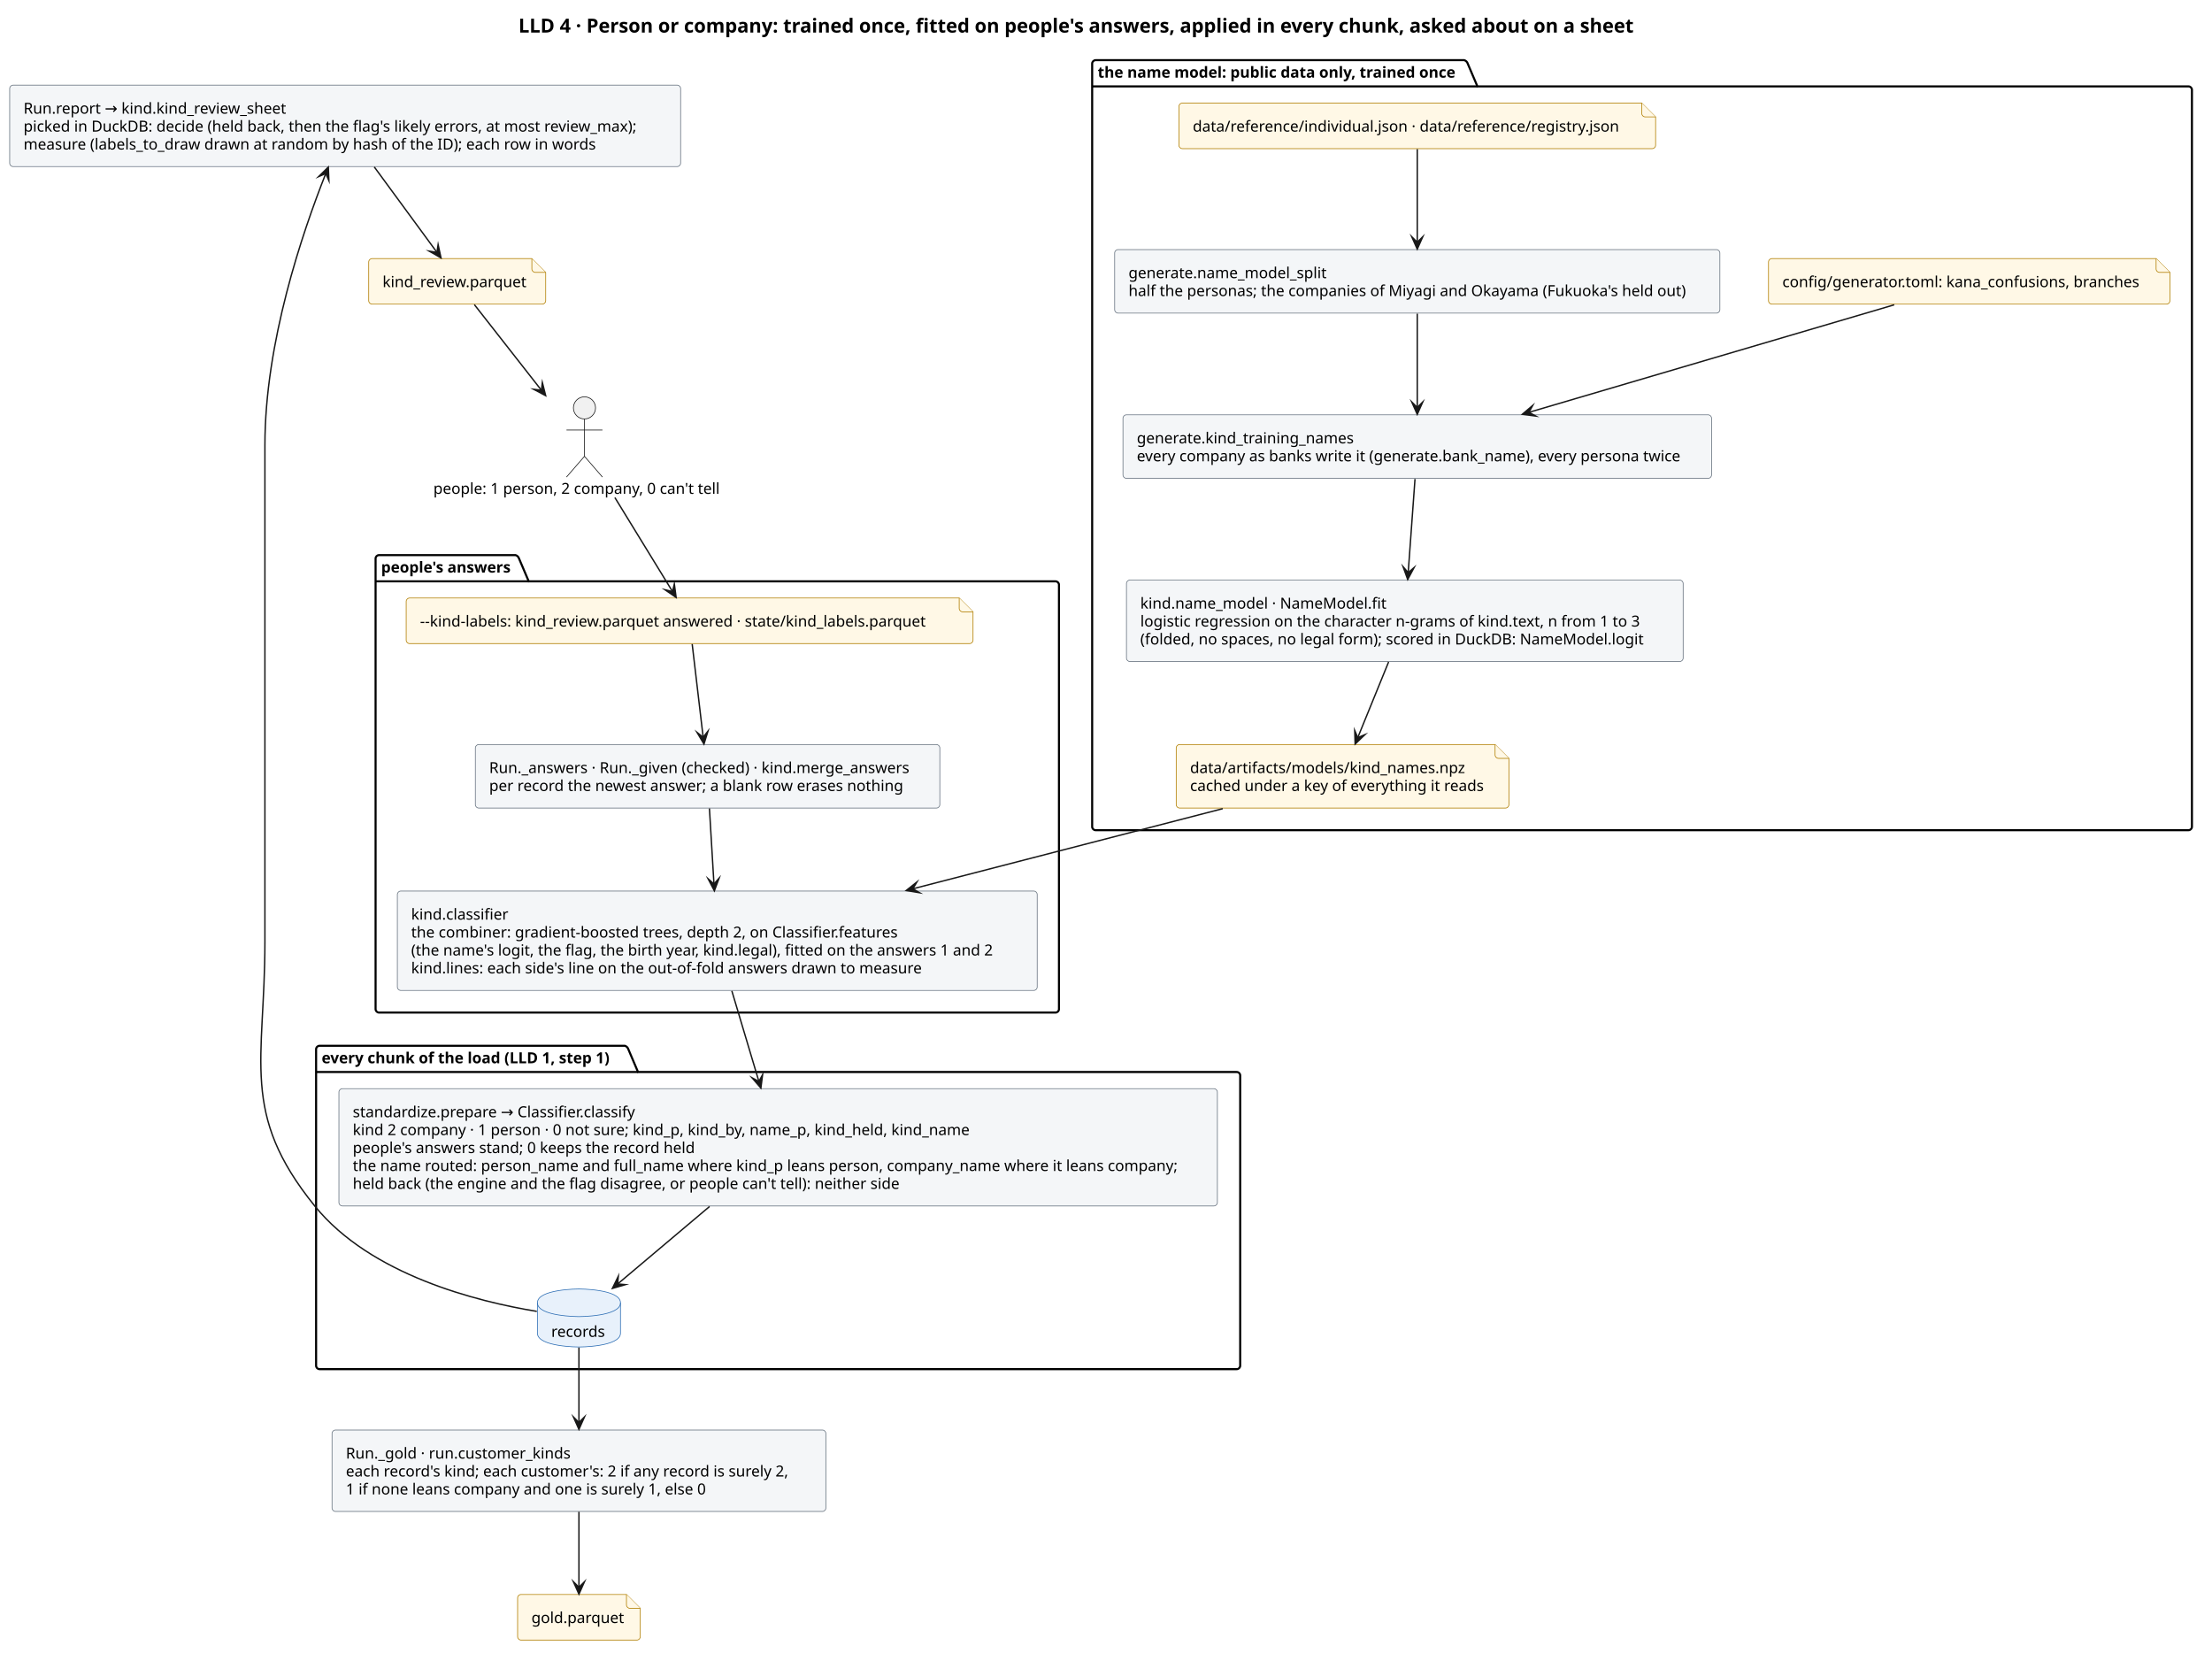
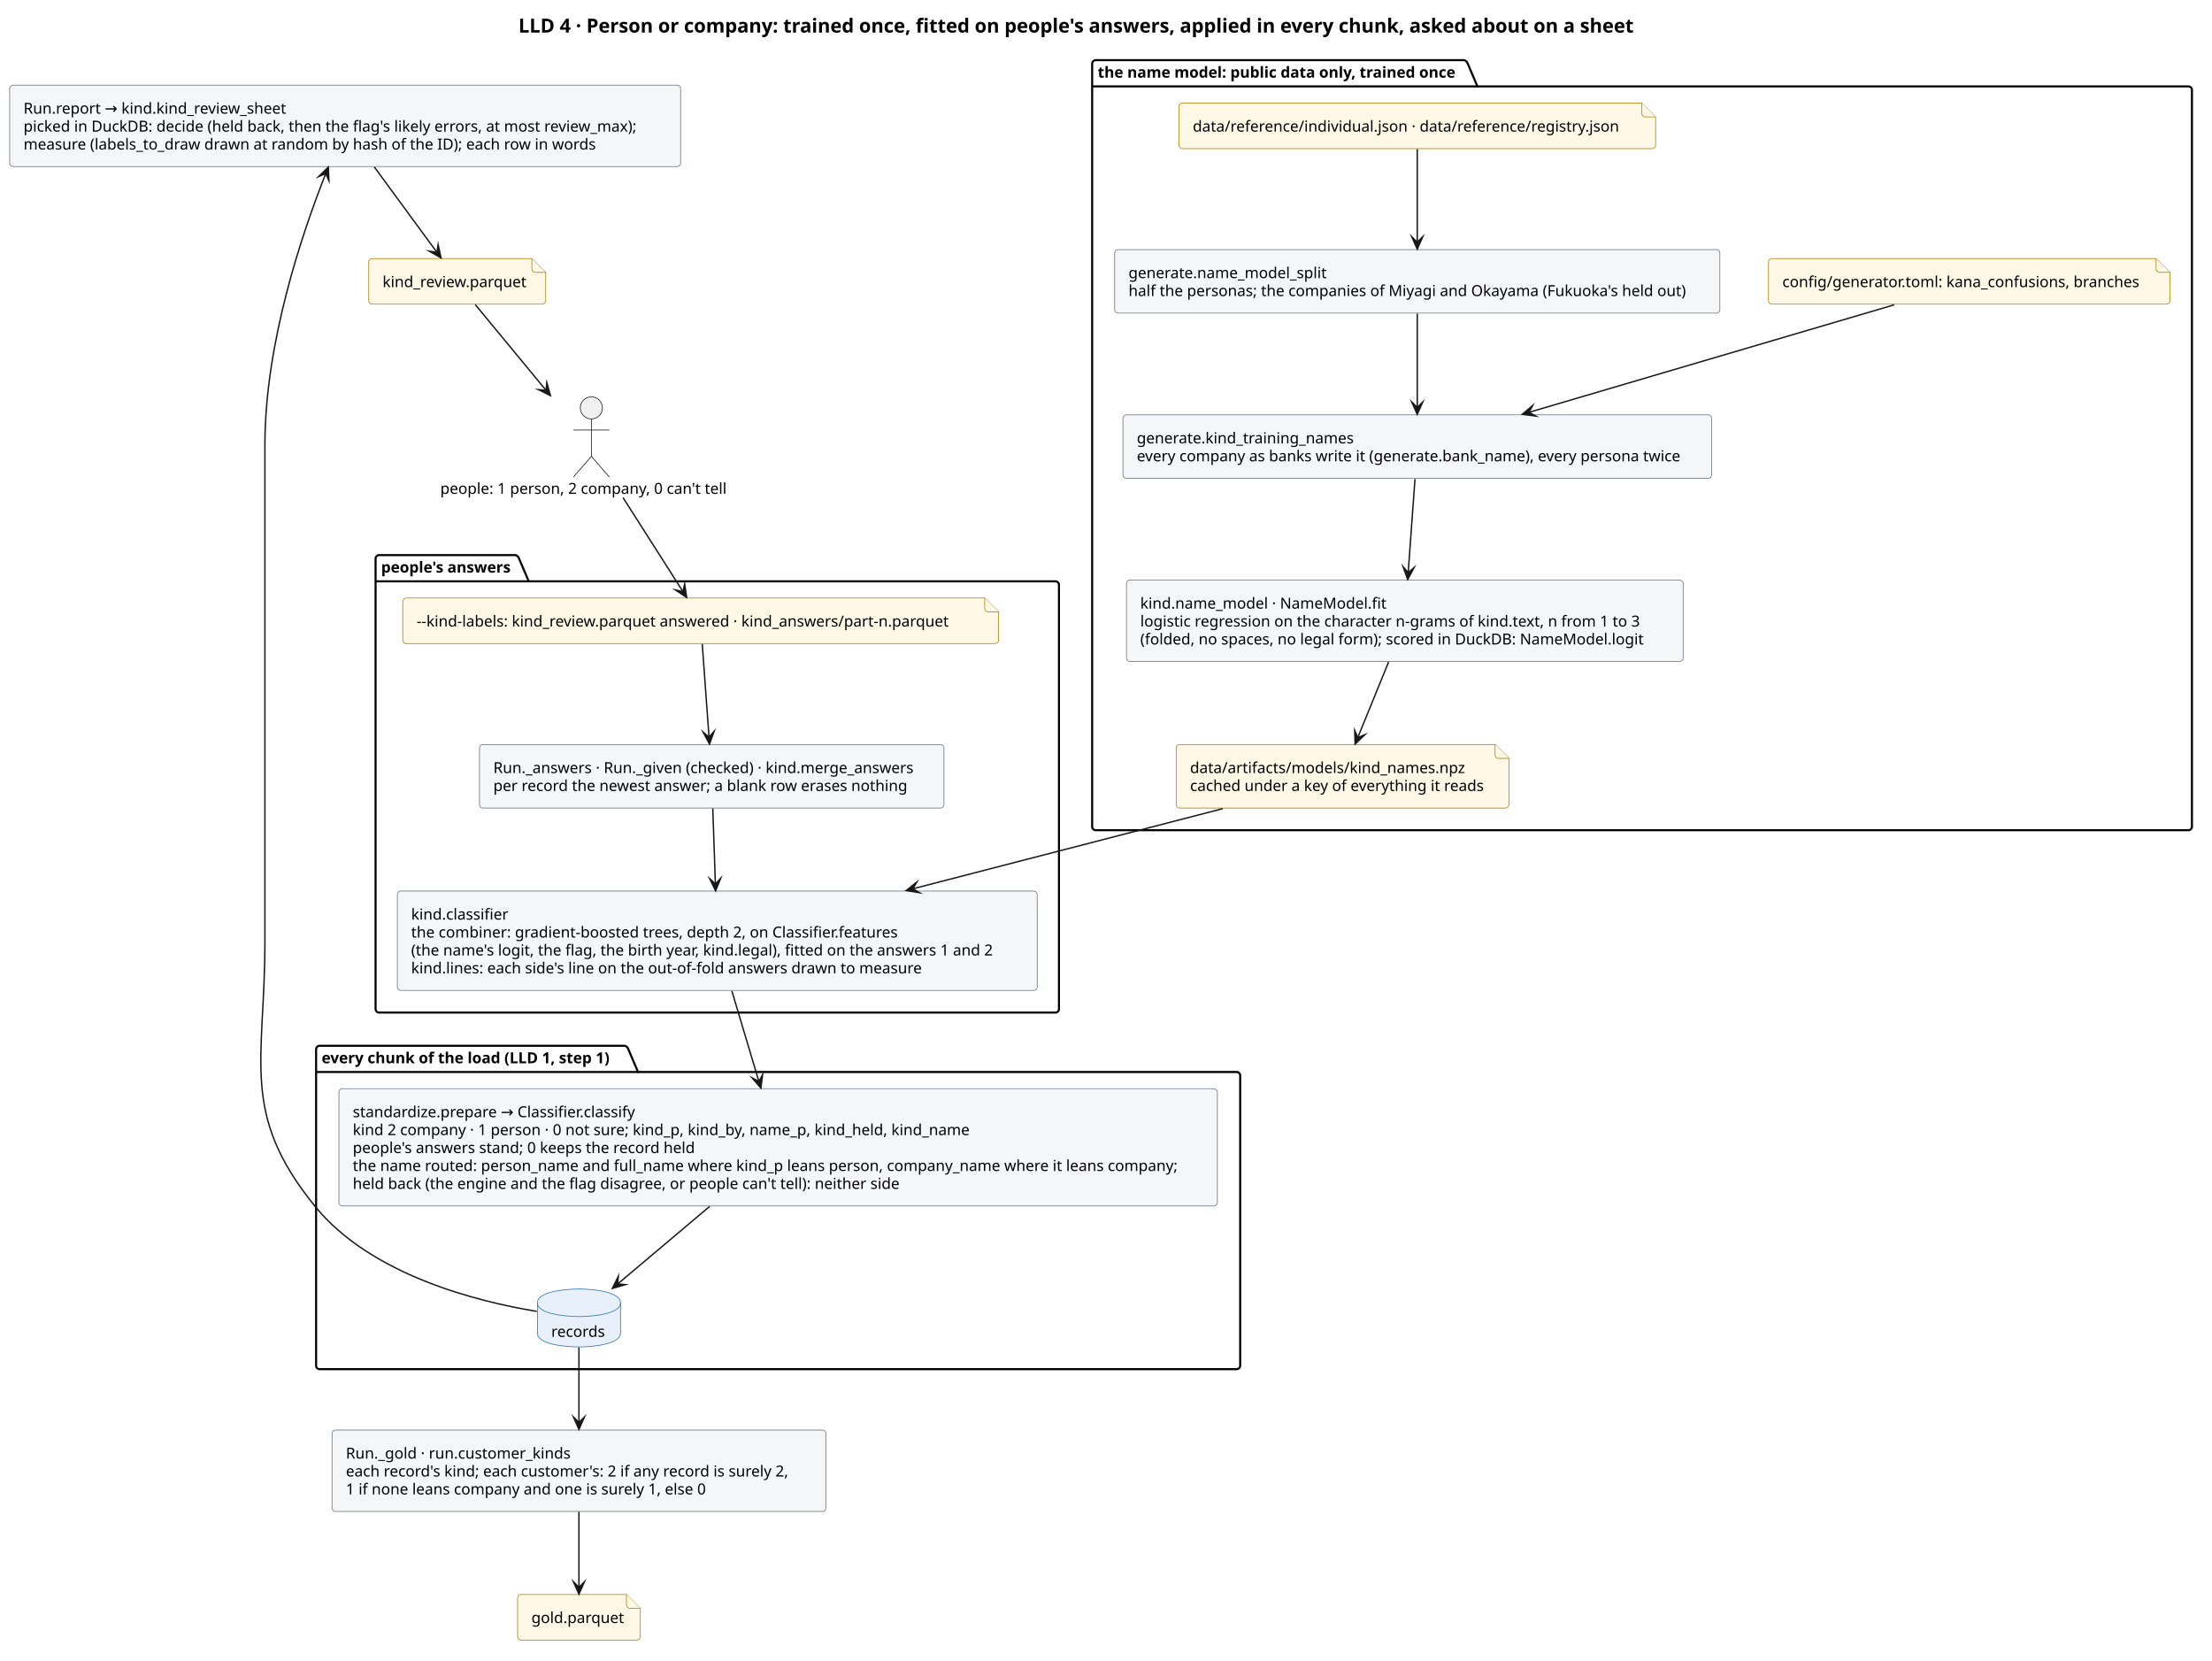
<svg xmlns="http://www.w3.org/2000/svg" version="1.1" data-diagram-type="DESCRIPTION" style="width:1599px;height:1200px;background:#FFFFFF;" width="1599px" height="1200px" viewBox="0 0 1599 1200" zoomAndPan="magnify" preserveAspectRatio="none" contentStyleType="text/css">
  <defs />
  <g font-family="sans-serif" lengthAdjust="spacing">
    <g class="title" data-source-line="1">
      <text x="374.767" y="23.535" fill="#000" font-size="14" textLength="842.967" font-weight="700">LLD 4 · Person or company: trained once, fitted on people's answers, applied in every chunk, asked about on a sheet</text>
    </g>
    <g class="cluster" data-qualified-name="the name model. public data only. trained once" id="ent0001" data-source-line="16">
      <path d="M792,43.488 L1058.488,43.488 A3.75,3.75 0 0 1 1060.988,45.988 L1067.988,62.443 L1582,62.443 A2.5,2.5 0 0 1 1584.5,64.943 L1584.5,597.538 A2.5,2.5 0 0 1 1582,600.038 L792,600.038 A2.5,2.5 0 0 1 789.5,597.538 L789.5,45.988 A2.5,2.5 0 0 1 792,43.488" style="stroke:#000;stroke-width:1.5;" fill="none" />
      <line x1="789.5" y1="62.443" x2="1067.988" y2="62.443" style="stroke:#000;stroke-width:1.5;" />
      <text x="793.5" y="56.123" fill="#000" font-size="11" textLength="265.488" font-weight="700">the name model: public data only, trained once</text>
    </g>
    <g class="cluster" data-qualified-name="people.s answers" id="ent0008" data-source-line="25">
      <path d="M274,401.218 L372.7,401.218 A3.75,3.75 0 0 1 375.2,403.718 L382.2,420.173 L763,420.173 A2.5,2.5 0 0 1 765.5,422.673 L765.5,729.358 A2.5,2.5 0 0 1 763,731.858 L274,731.858 A2.5,2.5 0 0 1 271.5,729.358 L271.5,403.718 A2.5,2.5 0 0 1 274,401.218" style="stroke:#000;stroke-width:1.5;" fill="none" />
      <line x1="271.5" y1="420.173" x2="382.2" y2="420.173" style="stroke:#000;stroke-width:1.5;" />
      <text x="275.5" y="413.853" fill="#000" font-size="11" textLength="97.7" font-weight="700">people's answers</text>
    </g>
    <g class="cluster" data-qualified-name="every chunk of the load .LLD 1. step 1." id="ent0012" data-source-line="31">
      <path d="M231,755.858 L451.705,755.858 A3.75,3.75 0 0 1 454.205,758.358 L461.205,774.813 L894,774.813 A2.5,2.5 0 0 1 896.5,777.313 L896.5,987.088 A2.5,2.5 0 0 1 894,989.588 L231,989.588 A2.5,2.5 0 0 1 228.5,987.088 L228.5,758.358 A2.5,2.5 0 0 1 231,755.858" style="stroke:#000;stroke-width:1.5;" fill="none" />
      <line x1="228.5" y1="774.813" x2="461.205" y2="774.813" style="stroke:#000;stroke-width:1.5;" />
      <text x="232.5" y="768.493" fill="#000" font-size="11" textLength="219.705" font-weight="700">every chunk of the load (LLD 1, step 1)</text>
    </g>
    <g class="entity" data-qualified-name="the name model. public data only. trained once.f_ref" id="ent0002" data-source-line="17">
      <path d="M852.21,76.988 L852.21,104.943 A2.5,2.5 0 0 0 854.71,107.443 L1194.301,107.443 A2.5,2.5 0 0 0 1196.801,104.943 L1196.801,84.488 L1186.801,74.488 L854.71,74.488 A2.5,2.5 0 0 0 852.21,76.988" style="stroke:#B07D00;stroke-width:0.5;" fill="#FFF8E6" />
      <path d="M1186.801,74.488 L1186.801,81.988 A2.5,2.5 0 0 0 1189.301,84.488 L1196.801,84.488" style="stroke:#B07D00;stroke-width:0.5;" fill="#FFF8E6" />
      <text x="862.21" y="95.123" fill="#000" font-size="11" textLength="324.591">data/reference/individual.json · data/reference/registry.json</text>
    </g>
    <g class="entity" data-qualified-name="the name model. public data only. trained once.f_gen" id="ent0003" data-source-line="18">
      <path d="M1278.41,189.378 L1278.41,217.333 A2.5,2.5 0 0 0 1280.91,219.833 L1566.087,219.833 A2.5,2.5 0 0 0 1568.587,217.333 L1568.587,196.878 L1558.587,186.878 L1280.91,186.878 A2.5,2.5 0 0 0 1278.41,189.378" style="stroke:#B07D00;stroke-width:0.5;" fill="#FFF8E6" />
      <path d="M1558.587,186.878 L1558.587,194.378 A2.5,2.5 0 0 0 1561.087,196.878 L1568.587,196.878" style="stroke:#B07D00;stroke-width:0.5;" fill="#FFF8E6" />
      <text x="1288.41" y="207.513" fill="#000" font-size="11" textLength="270.177">config/generator.toml: kana_confusions, branches</text>
    </g>
    <g class="entity" data-qualified-name="the name model. public data only. trained once.split" id="ent0004" data-source-line="19">
      <rect x="805.76" y="180.398" width="437.49" height="45.91" fill="#F4F6F8" style="stroke:#65717E;stroke-width:0.5;" rx="2.5" ry="2.5" />
      <text x="815.76" y="201.033" fill="#000" font-size="11" textLength="146.803">generate.name_model_split</text>
      <text x="815.76" y="213.988" fill="#000" font-size="11" textLength="417.49">half the personas; the companies of Miyagi and Okayama (Fukuoka's held out)</text>
    </g>
    <g class="entity" data-qualified-name="the name model. public data only. trained once.names" id="ent0005" data-source-line="20">
      <rect x="811.77" y="299.828" width="425.469" height="45.91" fill="#F4F6F8" style="stroke:#65717E;stroke-width:0.5;" rx="2.5" ry="2.5" />
      <text x="821.77" y="320.463" fill="#000" font-size="11" textLength="161.068">generate.kind_training_names</text>
      <text x="821.77" y="333.418" fill="#000" font-size="11" textLength="405.469">every company as banks write it (generate.bank_name), every persona twice</text>
    </g>
    <g class="entity" data-qualified-name="the name model. public data only. trained once.model" id="ent0006" data-source-line="21">
      <rect x="814.29" y="419.258" width="402.422" height="58.865" fill="#F4F6F8" style="stroke:#65717E;stroke-width:0.5;" rx="2.5" ry="2.5" />
      <text x="824.29" y="439.893" fill="#000" font-size="11" textLength="183.219">kind.name_model · NameModel.fit</text>
      <text x="824.29" y="452.848" fill="#000" font-size="11" textLength="382.422">logistic regression on the character n-grams of kind.text, n from 1 to 3</text>
      <text x="824.29" y="465.803" fill="#000" font-size="11" textLength="378.377">(folded, no spaces, no legal form); scored in DuckDB: NameModel.logit</text>
    </g>
    <g class="entity" data-qualified-name="the name model. public data only. trained once.f_cache" id="ent0007" data-source-line="22">
      <path d="M850.25,540.628 L850.25,581.538 A2.5,2.5 0 0 0 852.75,584.038 L1088.255,584.038 A2.5,2.5 0 0 0 1090.755,581.538 L1090.755,548.128 L1080.755,538.128 L852.75,538.128 A2.5,2.5 0 0 0 850.25,540.628" style="stroke:#B07D00;stroke-width:0.5;" fill="#FFF8E6" />
      <path d="M1080.755,538.128 L1080.755,545.628 A2.5,2.5 0 0 0 1083.255,548.128 L1090.755,548.128" style="stroke:#B07D00;stroke-width:0.5;" fill="#FFF8E6" />
      <text x="860.25" y="558.763" fill="#000" font-size="11" textLength="210.004">data/artifacts/models/kind_names.npz</text>
      <text x="860.25" y="571.718" fill="#000" font-size="11" textLength="220.505">cached under a key of everything it reads</text>
    </g>
    <g class="entity" data-qualified-name="people.s answers.f_answers" id="ent0009" data-source-line="26">
-       <path d="M293.62,434.718 L293.62,462.673 A2.5,2.5 0 0 0 296.12,465.173 L700.884,465.173 A2.5,2.5 0 0 0 703.384,462.673 L703.384,442.218 L693.384,432.218 L296.12,432.218 A2.5,2.5 0 0 0 293.62,434.718" style="stroke:#B07D00;stroke-width:0.5;" fill="#FFF8E6" />
-       <path d="M693.384,432.218 L693.384,439.718 A2.5,2.5 0 0 0 695.884,442.218 L703.384,442.218" style="stroke:#B07D00;stroke-width:0.5;" fill="#FFF8E6" />
-       <text x="303.62" y="452.853" fill="#000" font-size="11" textLength="389.764">--kind-labels: kind_review.parquet answered · state/kind_labels.parquet</text>
+       <path d="M291.17,434.718 L291.17,462.673 A2.5,2.5 0 0 0 293.67,465.173 L719.328,465.173 A2.5,2.5 0 0 0 721.828,462.673 L721.828,442.218 L711.828,432.218 L293.67,432.218 A2.5,2.5 0 0 0 291.17,434.718" style="stroke:#B07D00;stroke-width:0.5;" fill="#FFF8E6" />
+       <path d="M711.828,432.218 L711.828,439.718 A2.5,2.5 0 0 0 714.328,442.218 L721.828,442.218" style="stroke:#B07D00;stroke-width:0.5;" fill="#FFF8E6" />
+       <text x="301.17" y="452.853" fill="#000" font-size="11" textLength="410.658">--kind-labels: kind_review.parquet answered · kind_answers/part-n.parquet</text>
    </g>
    <g class="entity" data-qualified-name="people.s answers.merge" id="ent0010" data-source-line="27">
-       <rect x="343.62" y="538.128" width="335.756" height="45.91" fill="#F4F6F8" style="stroke:#65717E;stroke-width:0.5;" rx="2.5" ry="2.5" />
-       <text x="353.62" y="558.763" fill="#000" font-size="11" textLength="315.756">Run._answers · Run._given (checked) · kind.merge_answers</text>
-       <text x="353.62" y="571.718" fill="#000" font-size="11" textLength="309.445">per record the newest answer; a blank row erases nothing</text>
+       <rect x="346.62" y="538.128" width="335.756" height="45.91" fill="#F4F6F8" style="stroke:#65717E;stroke-width:0.5;" rx="2.5" ry="2.5" />
+       <text x="356.62" y="558.763" fill="#000" font-size="11" textLength="315.756">Run._answers · Run._given (checked) · kind.merge_answers</text>
+       <text x="356.62" y="571.718" fill="#000" font-size="11" textLength="309.445">per record the newest answer; a blank row erases nothing</text>
    </g>
    <g class="entity" data-qualified-name="people.s answers.fit" id="ent0011" data-source-line="28">
      <rect x="287.23" y="644.038" width="462.535" height="71.82" fill="#F4F6F8" style="stroke:#65717E;stroke-width:0.5;" rx="2.5" ry="2.5" />
      <text x="297.23" y="664.673" fill="#000" font-size="11" textLength="73.976">kind.classifier</text>
      <text x="297.23" y="677.628" fill="#000" font-size="11" textLength="370.229">the combiner: gradient-boosted trees, depth 2, on Classifier.features</text>
      <text x="297.23" y="690.583" fill="#000" font-size="11" textLength="442.535">(the name's logit, the flag, the birth year, kind.legal), fitted on the answers 1 and 2</text>
      <text x="297.23" y="703.538" fill="#000" font-size="11" textLength="389.206">kind.lines: each side's line on the out-of-fold answers drawn to measure</text>
    </g>
    <g class="entity" data-qualified-name="every chunk of the load .LLD 1. step 1..classify" id="ent0013" data-source-line="32">
      <rect x="244.99" y="786.858" width="635.022" height="84.775" fill="#F4F6F8" style="stroke:#65717E;stroke-width:0.5;" rx="2.5" ry="2.5" />
      <text x="254.99" y="807.493" fill="#000" font-size="11" textLength="216.949">standardize.prepare → Classifier.classify</text>
      <text x="254.99" y="820.448" fill="#000" font-size="11" textLength="472.162">kind 2 company · 1 person · 0 not sure; kind_p, kind_by, name_p, kind_held, kind_name</text>
      <text x="254.99" y="833.403" fill="#000" font-size="11" textLength="257.522">people's answers stand; 0 keeps the record held</text>
      <text x="254.99" y="846.358" fill="#000" font-size="11" textLength="615.022">the name routed: person_name and full_name where kind_p leans person, company_name where it leans company;</text>
      <text x="254.99" y="859.313" fill="#000" font-size="11" textLength="411.565">held back (the engine and the flag disagree, or people can't tell): neither side</text>
    </g>
    <g class="entity" data-qualified-name="every chunk of the load .LLD 1. step 1..records" id="ent0014" data-source-line="33">
      <path d="M388.48,941.628 C388.48,931.628 418.506,931.628 418.506,931.628 C418.506,931.628 448.532,931.628 448.532,941.628 L448.532,963.583 C448.532,973.583 418.506,973.583 418.506,973.583 C418.506,973.583 388.48,973.583 388.48,963.583 L388.48,941.628" style="stroke:#2C6DB3;stroke-width:0.5;" fill="#E8F1FB" />
      <path d="M388.48,941.628 C388.48,951.628 418.506,951.628 418.506,951.628 C418.506,951.628 448.532,951.628 448.532,941.628" style="stroke:#2C6DB3;stroke-width:0.5;" fill="none" />
      <text x="398.48" y="966.263" fill="#000" font-size="11" textLength="40.052">records</text>
    </g>
    <g class="entity" data-qualified-name="gold" id="ent0015" data-source-line="36">
      <rect x="240.02" y="1033.588" width="356.956" height="58.865" fill="#F4F6F8" style="stroke:#65717E;stroke-width:0.5;" rx="2.5" ry="2.5" />
      <text x="250.02" y="1054.223" fill="#000" font-size="11" textLength="169.689">Run._gold · run.customer_kinds</text>
      <text x="250.02" y="1067.178" fill="#000" font-size="11" textLength="336.956">each record's kind; each customer's: 2 if any record is surely 2,</text>
      <text x="250.02" y="1080.133" fill="#000" font-size="11" textLength="273.802">1 if none leans company and one is surely 1, else 0</text>
    </g>
    <g class="entity" data-qualified-name="f_gold" id="ent0016" data-source-line="37">
      <path d="M374.16,1154.948 L374.16,1182.903 A2.5,2.5 0 0 0 376.66,1185.403 L460.351,1185.403 A2.5,2.5 0 0 0 462.851,1182.903 L462.851,1162.448 L452.851,1152.448 L376.66,1152.448 A2.5,2.5 0 0 0 374.16,1154.948" style="stroke:#B07D00;stroke-width:0.5;" fill="#FFF8E6" />
      <path d="M452.851,1152.448 L452.851,1159.948 A2.5,2.5 0 0 0 455.351,1162.448 L462.851,1162.448" style="stroke:#B07D00;stroke-width:0.5;" fill="#FFF8E6" />
      <text x="384.16" y="1173.083" fill="#000" font-size="11" textLength="68.691">gold.parquet</text>
    </g>
    <g class="entity" data-qualified-name="sheet" id="ent0017" data-source-line="38">
      <rect x="7" y="61.528" width="485.002" height="58.865" fill="#F4F6F8" style="stroke:#65717E;stroke-width:0.5;" rx="2.5" ry="2.5" />
      <text x="17" y="82.163" fill="#000" font-size="11" textLength="199.085">Run.report → kind.kind_review_sheet</text>
      <text x="17" y="95.118" fill="#000" font-size="11" textLength="465.002">picked in DuckDB: decide (held back, then the flag's likely errors, at most review_max);</text>
      <text x="17" y="108.073" fill="#000" font-size="11" textLength="428.651">measure (labels_to_draw drawn at random by hash of the ID); each row in words</text>
    </g>
    <g class="entity" data-qualified-name="f_sheet" id="ent0018" data-source-line="39">
      <path d="M266.53,189.378 L266.53,217.333 A2.5,2.5 0 0 0 269.03,219.833 L391.968,219.833 A2.5,2.5 0 0 0 394.468,217.333 L394.468,196.878 L384.468,186.878 L269.03,186.878 A2.5,2.5 0 0 0 266.53,189.378" style="stroke:#B07D00;stroke-width:0.5;" fill="#FFF8E6" />
      <path d="M384.468,186.878 L384.468,194.378 A2.5,2.5 0 0 0 386.968,196.878 L394.468,196.878" style="stroke:#B07D00;stroke-width:0.5;" fill="#FFF8E6" />
      <text x="276.53" y="207.513" fill="#000" font-size="11" textLength="107.938">kind_review.parquet</text>
    </g>
    <g class="entity" data-qualified-name="people" id="ent0019" data-source-line="40">
-       <ellipse cx="422.499" cy="294.808" rx="8" ry="8" fill="#F1F1F1" style="stroke:#181818;stroke-width:0.5;" />
-       <path d="M422.499,302.808 L422.499,329.808 M409.499,310.808 L435.499,310.808 M422.499,329.808 L409.499,344.808 M422.499,329.808 L435.499,344.808" style="stroke:#181818;stroke-width:0.5;" fill="none" />
-       <text x="313.27" y="356.943" fill="#000" font-size="11" textLength="218.458">people: 1 person, 2 company, 0 can't tell</text>
+       <ellipse cx="427.499" cy="294.808" rx="8" ry="8" fill="#F1F1F1" style="stroke:#181818;stroke-width:0.5;" />
+       <path d="M427.499,302.808 L427.499,329.808 M414.499,310.808 L440.499,310.808 M427.499,329.808 L414.499,344.808 M427.499,329.808 L440.499,344.808" style="stroke:#181818;stroke-width:0.5;" fill="none" />
+       <text x="318.27" y="356.943" fill="#000" font-size="11" textLength="218.458">people: 1 person, 2 company, 0 can't tell</text>
    </g>
    <g class="link" data-entity-1="ent0002" data-entity-2="ent0004" id="lnk20" data-source-line="42" data-link-type="dependency">
      <path d="M1024.5,107.778 C1024.5,126.738 1024.5,153.628 1024.5,175.078" style="stroke:#181818;stroke-width:1;" fill="none" id="f_ref-to-split" />
      <polygon points="1024.5,180.078,1028.5,171.078,1024.5,175.078,1020.5,171.078,1024.5,180.078" fill="#181818" style="stroke:#181818;stroke-width:1;stroke-linejoin:miter;stroke-miterlimit:10;" />
    </g>
    <g class="link" data-entity-1="ent0004" data-entity-2="ent0005" id="lnk21" data-source-line="43" data-link-type="dependency">
      <path d="M1024.5,226.718 C1024.5,247.608 1024.5,273.638 1024.5,294.498" style="stroke:#181818;stroke-width:1;" fill="none" id="split-to-names" />
      <polygon points="1024.5,299.498,1028.5,290.498,1024.5,294.498,1020.5,290.498,1024.5,299.498" fill="#181818" style="stroke:#181818;stroke-width:1;stroke-linejoin:miter;stroke-miterlimit:10;" />
    </g>
    <g class="link" data-entity-1="ent0003" data-entity-2="ent0005" id="lnk22" data-source-line="44" data-link-type="dependency">
      <path d="M1369.28,220.308 C1299.81,240.758 1183.827,274.897 1105.237,298.017" style="stroke:#181818;stroke-width:1;" fill="none" id="f_gen-to-names" />
      <polygon points="1100.44,299.428,1110.203,300.726,1105.237,298.017,1107.945,293.051,1100.44,299.428" fill="#181818" style="stroke:#181818;stroke-width:1;stroke-linejoin:miter;stroke-miterlimit:10;" />
    </g>
    <g class="link" data-entity-1="ent0005" data-entity-2="ent0006" id="lnk23" data-source-line="45" data-link-type="dependency">
      <path d="M1022.87,346.228 C1021.39,366.588 1019.563,391.741 1017.953,413.881" style="stroke:#181818;stroke-width:1;" fill="none" id="names-to-model" />
      <polygon points="1017.59,418.868,1022.232,410.182,1017.953,413.881,1014.253,409.602,1017.59,418.868" fill="#181818" style="stroke:#181818;stroke-width:1;stroke-linejoin:miter;stroke-miterlimit:10;" />
    </g>
    <g class="link" data-entity-1="ent0006" data-entity-2="ent0007" id="lnk24" data-source-line="46" data-link-type="dependency">
      <path d="M1003.8,478.408 C996.24,496.938 988.46,516.049 981.48,533.149" style="stroke:#181818;stroke-width:1;" fill="none" id="model-to-f_cache" />
      <polygon points="979.59,537.778,986.695,530.957,981.48,533.149,979.288,527.934,979.59,537.778" fill="#181818" style="stroke:#181818;stroke-width:1;stroke-linejoin:miter;stroke-miterlimit:10;" />
    </g>
    <g class="link" data-entity-1="ent0007" data-entity-2="ent0011" id="lnk25" data-source-line="47" data-link-type="dependency">
      <path d="M883.89,584.478 C819.16,601.208 734.251,623.167 659.901,642.387" style="stroke:#181818;stroke-width:1;" fill="none" id="f_cache-to-fit" />
      <polygon points="655.06,643.638,664.775,645.258,659.901,642.387,662.772,637.513,655.06,643.638" fill="#181818" style="stroke:#181818;stroke-width:1;stroke-linejoin:miter;stroke-miterlimit:10;" />
    </g>
    <g class="link" data-entity-1="ent0009" data-entity-2="ent0010" id="lnk26" data-source-line="48" data-link-type="dependency">
-       <path d="M500.36,465.508 C502.6,484.468 505.764,511.393 508.294,532.843" style="stroke:#181818;stroke-width:1;" fill="none" id="f_answers-to-merge" />
-       <polygon points="508.88,537.808,511.798,528.402,508.294,532.843,503.853,529.339,508.88,537.808" fill="#181818" style="stroke:#181818;stroke-width:1;stroke-linejoin:miter;stroke-miterlimit:10;" />
+       <path d="M507.65,465.508 C509.02,484.468 510.967,511.371 512.527,532.821" style="stroke:#181818;stroke-width:1;" fill="none" id="f_answers-to-merge" />
+       <polygon points="512.89,537.808,516.227,528.542,512.527,532.821,508.248,529.122,512.89,537.808" fill="#181818" style="stroke:#181818;stroke-width:1;stroke-linejoin:miter;stroke-miterlimit:10;" />
    </g>
    <g class="link" data-entity-1="ent0010" data-entity-2="ent0011" id="lnk27" data-source-line="49" data-link-type="dependency">
-       <path d="M512.83,584.338 C513.84,601.158 514.94,619.587 516.1,638.907" style="stroke:#181818;stroke-width:1;" fill="none" id="merge-to-fit" />
-       <polygon points="516.4,643.898,519.853,634.675,516.1,638.907,511.868,635.154,516.4,643.898" fill="#181818" style="stroke:#181818;stroke-width:1;stroke-linejoin:miter;stroke-miterlimit:10;" />
+       <path d="M515.26,584.338 C515.84,601.158 516.469,619.581 517.129,638.901" style="stroke:#181818;stroke-width:1;" fill="none" id="merge-to-fit" />
+       <polygon points="517.3,643.898,520.99,634.767,517.129,638.901,512.995,635.04,517.3,643.898" fill="#181818" style="stroke:#181818;stroke-width:1;stroke-linejoin:miter;stroke-miterlimit:10;" />
    </g>
    <g class="link" data-entity-1="ent0011" data-entity-2="ent0013" id="lnk28" data-source-line="50" data-link-type="dependency">
      <path d="M529.04,716.228 C535.35,737.338 541.957,759.488 548.587,781.658" style="stroke:#181818;stroke-width:1;" fill="none" id="fit-to-classify" />
      <polygon points="550.02,786.448,551.274,776.68,548.587,781.658,543.609,778.972,550.02,786.448" fill="#181818" style="stroke:#181818;stroke-width:1;stroke-linejoin:miter;stroke-miterlimit:10;" />
    </g>
    <g class="link" data-entity-1="ent0013" data-entity-2="ent0014" id="lnk29" data-source-line="51" data-link-type="dependency">
      <path d="M512.94,872.008 C489.19,892.038 465.633,911.886 446.493,928.016" style="stroke:#181818;stroke-width:1;" fill="none" id="classify-to-records" />
      <polygon points="442.67,931.238,452.13,928.497,446.493,928.016,446.974,922.38,442.67,931.238" fill="#181818" style="stroke:#181818;stroke-width:1;stroke-linejoin:miter;stroke-miterlimit:10;" />
    </g>
    <g class="link" data-entity-1="ent0014" data-entity-2="ent0015" id="lnk30" data-source-line="52" data-link-type="dependency">
      <path d="M418.5,973.998 C418.5,990.688 418.5,1009.488 418.5,1028.128" style="stroke:#181818;stroke-width:1;" fill="none" id="records-to-gold" />
      <polygon points="418.5,1033.128,422.5,1024.128,418.5,1028.128,414.5,1024.128,418.5,1033.128" fill="#181818" style="stroke:#181818;stroke-width:1;stroke-linejoin:miter;stroke-miterlimit:10;" />
    </g>
    <g class="link" data-entity-1="ent0015" data-entity-2="ent0016" id="lnk31" data-source-line="53" data-link-type="dependency">
      <path d="M418.5,1092.688 C418.5,1111.908 418.5,1131.498 418.5,1147.238" style="stroke:#181818;stroke-width:1;" fill="none" id="gold-to-f_gold" />
      <polygon points="418.5,1152.238,422.5,1143.238,418.5,1147.238,414.5,1143.238,418.5,1152.238" fill="#181818" style="stroke:#181818;stroke-width:1;stroke-linejoin:miter;stroke-miterlimit:10;" />
    </g>
    <g class="link" data-entity-1="ent0014" data-entity-2="ent0017" id="lnk32" data-source-line="54" data-link-type="dependency">
      <path d="M388.04,947.828 C345.24,940.828 267.98,921.648 227.5,871.628 C173.24,804.588 191.5,767.198 191.5,680.948 C191.5,321.788 191.5,321.788 191.5,321.788 C191.5,247.508 218.5,168.367 235.5,125.407" style="stroke:#181818;stroke-width:1;" fill="none" id="records-to-sheet" />
      <polygon points="237.34,120.758,230.309,127.655,235.5,125.407,237.748,130.599,237.34,120.758" fill="#181818" style="stroke:#181818;stroke-width:1;stroke-linejoin:miter;stroke-miterlimit:10;" />
    </g>
    <g class="link" data-entity-1="ent0017" data-entity-2="ent0018" id="lnk33" data-source-line="55" data-link-type="dependency">
      <path d="M270.57,120.678 C285.95,141.628 303.263,165.227 315.843,182.377" style="stroke:#181818;stroke-width:1;" fill="none" id="sheet-to-f_sheet" />
      <polygon points="318.8,186.408,316.702,176.785,315.843,182.377,310.251,181.517,318.8,186.408" fill="#181818" style="stroke:#181818;stroke-width:1;stroke-linejoin:miter;stroke-miterlimit:10;" />
    </g>
    <g class="link" data-entity-1="ent0018" data-entity-2="ent0019" id="lnk34" data-source-line="56" data-link-type="dependency">
-       <path d="M342.91,220.188 C356.05,236.968 374.156,260.083 391.376,282.053" style="stroke:#181818;stroke-width:1;" fill="none" id="f_sheet-to-people" />
-       <polygon points="394.46,285.988,392.056,276.437,391.376,282.053,385.76,281.372,394.46,285.988" fill="#181818" style="stroke:#181818;stroke-width:1;stroke-linejoin:miter;stroke-miterlimit:10;" />
+       <path d="M343.58,220.188 C357.44,236.968 376.596,260.164 394.746,282.134" style="stroke:#181818;stroke-width:1;" fill="none" id="f_sheet-to-people" />
+       <polygon points="397.93,285.988,395.282,276.502,394.746,282.134,389.114,281.597,397.93,285.988" fill="#181818" style="stroke:#181818;stroke-width:1;stroke-linejoin:miter;stroke-miterlimit:10;" />
    </g>
    <g class="link" data-entity-1="ent0019" data-entity-2="ent0009" id="lnk35" data-source-line="57" data-link-type="dependency">
-       <path d="M444.48,359.628 C459.13,383.498 475.036,409.436 486.146,427.556" style="stroke:#181818;stroke-width:1;" fill="none" id="people-to-f_answers" />
-       <polygon points="488.76,431.818,487.466,422.055,486.146,427.556,480.646,426.236,488.76,431.818" fill="#181818" style="stroke:#181818;stroke-width:1;stroke-linejoin:miter;stroke-miterlimit:10;" />
+       <path d="M450.35,359.628 C465.57,383.498 482.142,409.482 493.692,427.602" style="stroke:#181818;stroke-width:1;" fill="none" id="people-to-f_answers" />
+       <polygon points="496.38,431.818,494.915,422.079,493.692,427.602,488.169,426.379,496.38,431.818" fill="#181818" style="stroke:#181818;stroke-width:1;stroke-linejoin:miter;stroke-miterlimit:10;" />
    </g>
  </g>
</svg>
